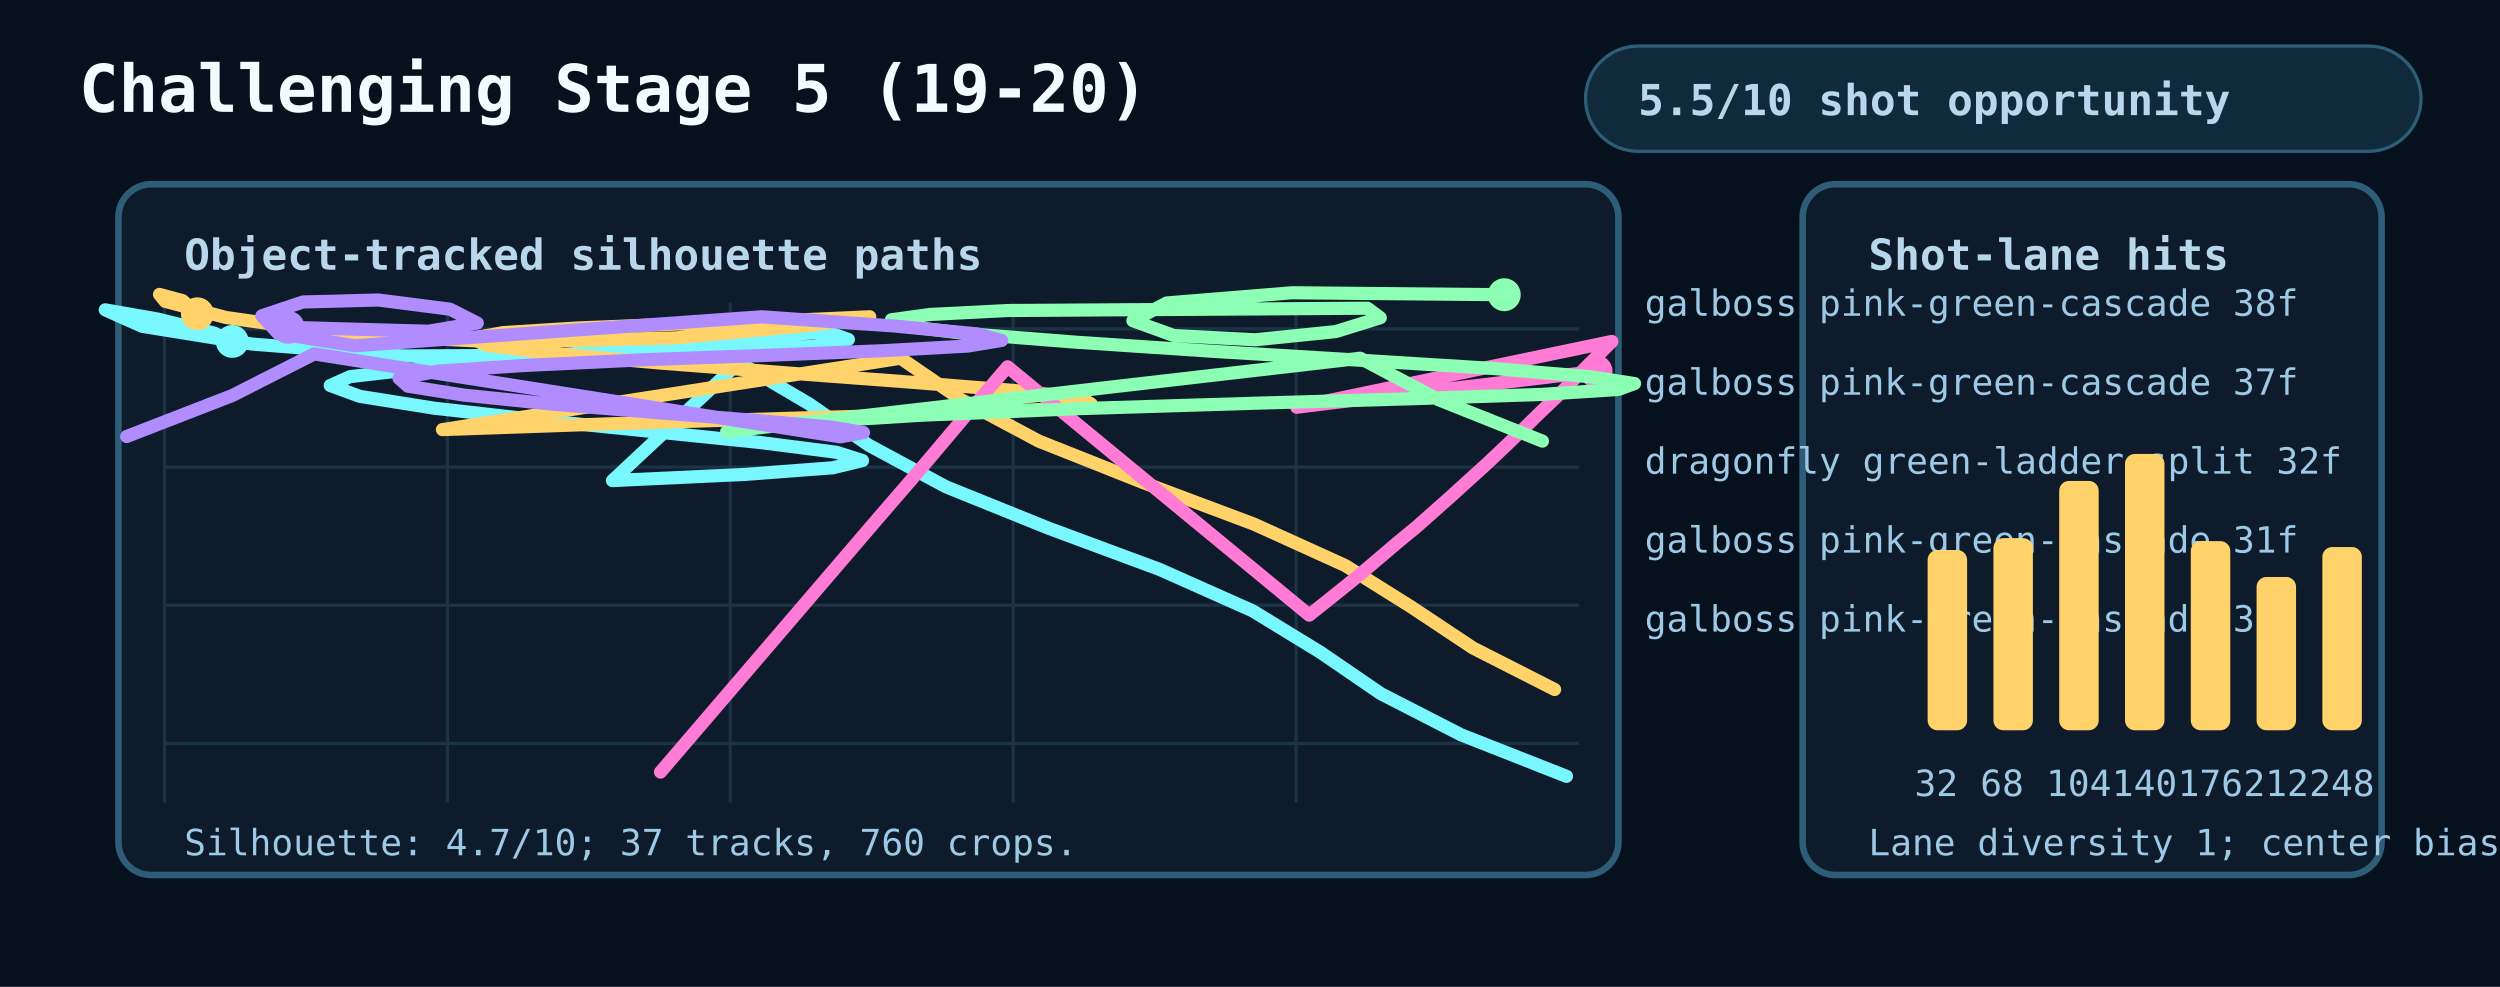
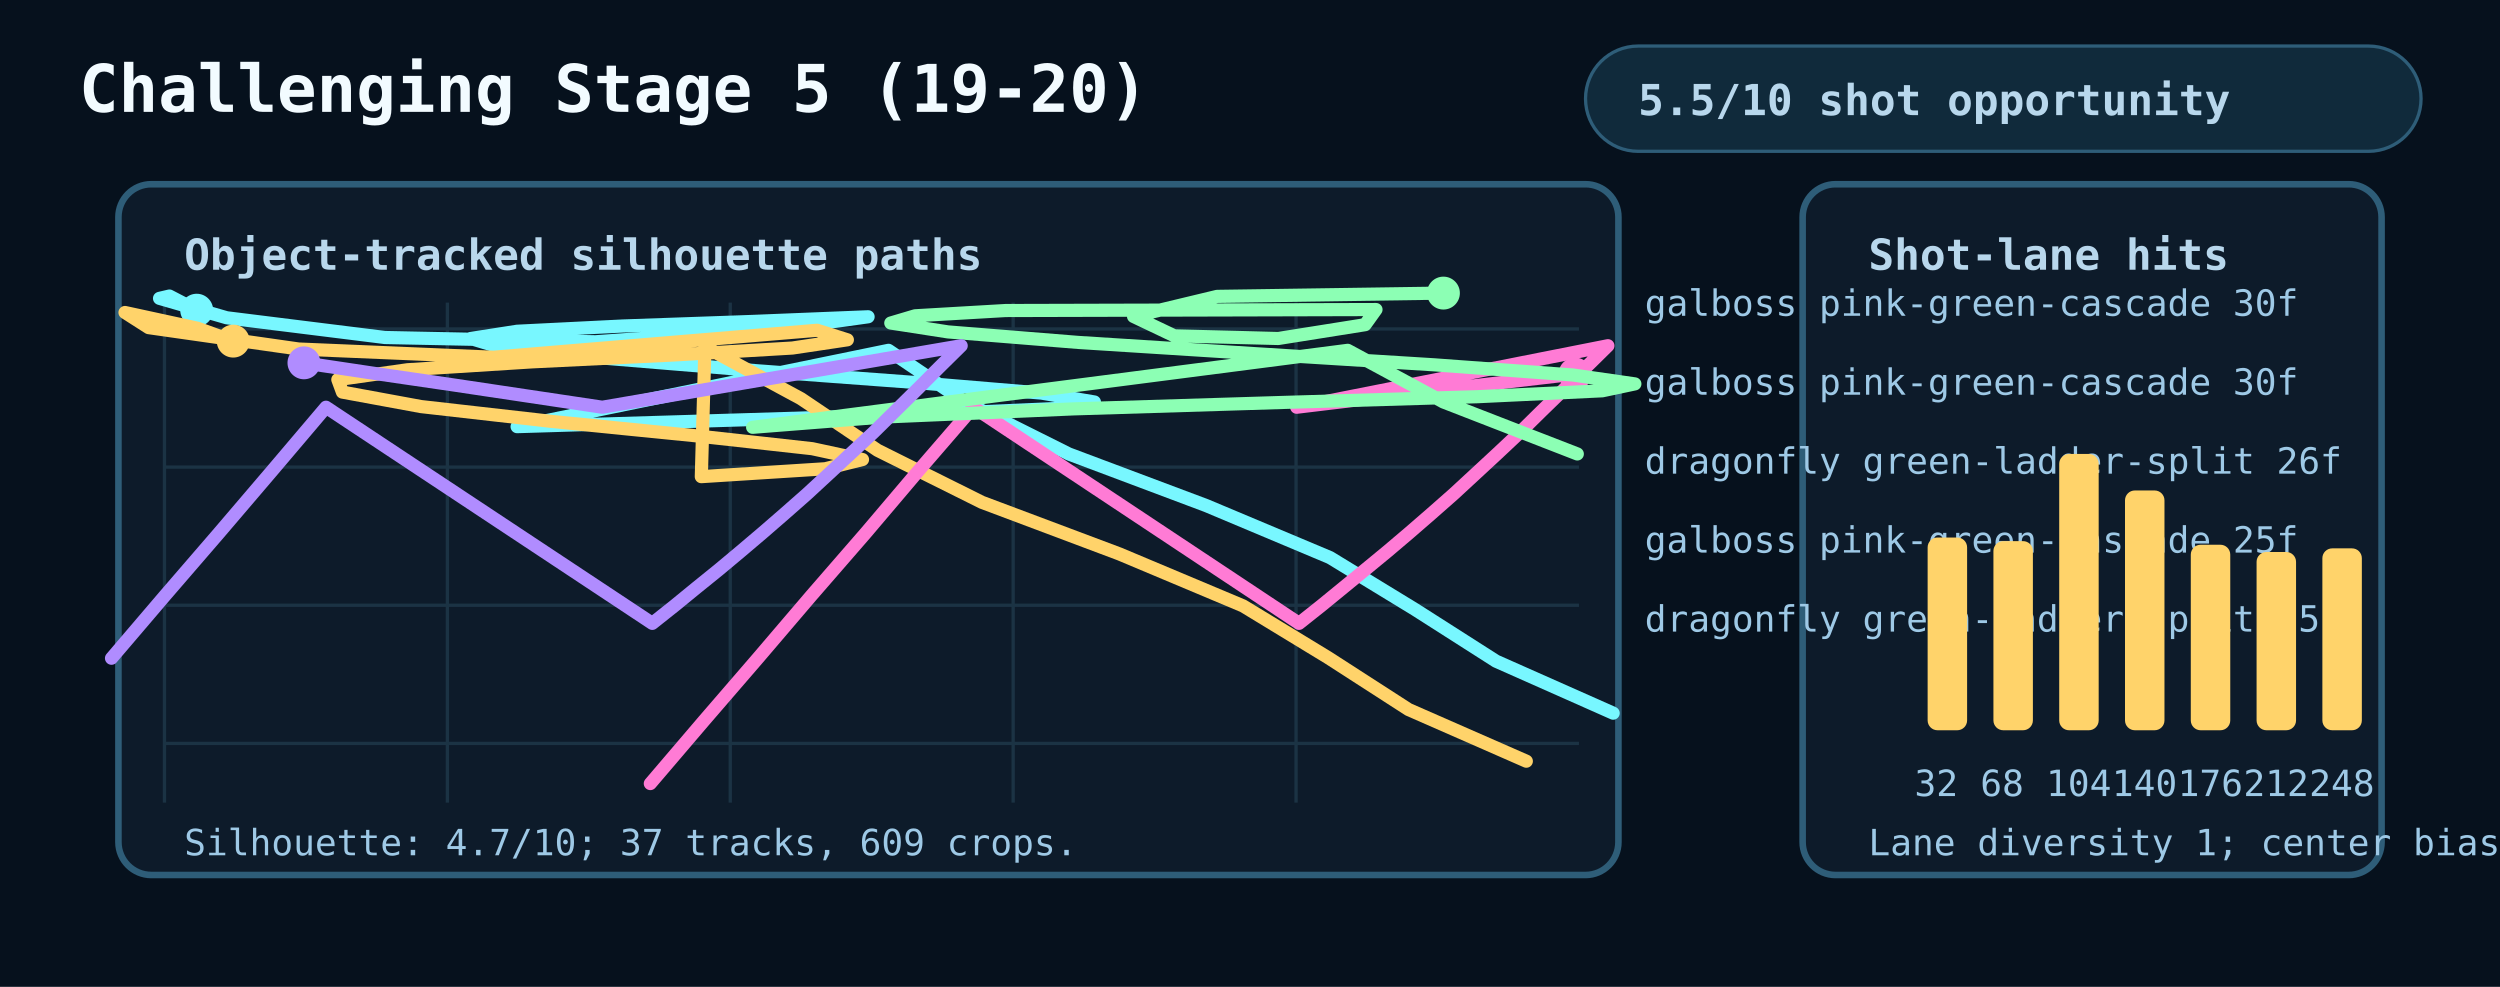
<svg xmlns="http://www.w3.org/2000/svg" width="760" height="300" viewBox="0 0 760 300" role="img" aria-labelledby="title desc">
  <style>
    .bg{fill:#06111d}.panel{fill:#0d1b2a;stroke:#2e5d78;stroke-width:2}.grid{stroke:#1b3344;stroke-width:1}.text{fill:#f2fbff;font:700 20px ui-monospace,Menlo,monospace}.small{fill:#b8d7ec;font:700 13px ui-monospace,Menlo,monospace}.tiny{fill:#9ec9e6;font:11px ui-monospace,Menlo,monospace}.pill{fill:#102a3b;stroke:#2e5d78}
  </style>
  <rect class="bg" x="0" y="0" width="760" height="300" />
  <text class="text" x="24" y="34">Challenging Stage 5 (19-20)</text>
  <rect class="pill" x="482" y="14" width="254" height="32" rx="16" />
  <text class="small" x="498" y="35">5.5/10 shot opportunity</text>
  <rect class="panel" x="36" y="56" width="456" height="210" rx="10" />
  <rect class="panel" x="548" y="56" width="176" height="210" rx="10" />
  <text class="small" x="56" y="82">Object-tracked silhouette paths</text>
  <text class="small" x="568" y="82">Shot-lane hits</text>
  <line class="grid" x1="50" y1="92" x2="50" y2="244" />
  <line class="grid" x1="136" y1="92" x2="136" y2="244" />
  <line class="grid" x1="222" y1="92" x2="222" y2="244" />
  <line class="grid" x1="308" y1="92" x2="308" y2="244" />
  <line class="grid" x1="394" y1="92" x2="394" y2="244" />
  <line class="grid" x1="50" y1="100" x2="480" y2="100" />
  <line class="grid" x1="50" y1="142" x2="480" y2="142" />
  <line class="grid" x1="50" y1="184" x2="480" y2="184" />
  <line class="grid" x1="50" y1="226" x2="480" y2="226" />
-   <polyline points="70.6,103.8 64.9,101.2 48,97 32,94.2 43.2,99.2 76.7,104.6 122.3,108.2 168.7,108 251.2,100.8 257.9,103.2 247.8,105.2 223.7,106.9 191.1,108.6 156.4,110.3 126.3,112.2 106.4,114.5 100.4,117.2 109.4,120.5 132,124.1 163.9,127.7 199.4,131.3 231.7,134.6 254.3,137.5 262.2,140 253.2,142.2 226.8,144.2 186.2,146.1 224.6,110.2 246,122.8 264.2,135.4 287.6,148 318.8,160.6 352.5,173.1 380.8,185.7 401.4,198.3 419.8,210.9 444.2,223.4 476.2,236" fill="none" stroke="#78f7ff" stroke-width="4" stroke-linecap="round" stroke-linejoin="round" />
-   <circle cx="70.6" cy="103.8" r="5" fill="#78f7ff" />
-   <text class="tiny" x="500" y="96" fill="#78f7ff">galboss pink-green-cascade 38f</text>
-   <polyline points="60,95.4 55.5,91.4 48.5,89.5 50.2,91.6 68.6,96.5 105,101.7 154.1,104.1 205.6,102.7 246.9,98.8 264.4,96.3 237.7,97.5 205.9,98.5 175.6,99.7 153,101.1 143.1,102.9 148.1,105 168.1,107.5 199.9,110.3 238.4,113.3 277.1,116.2 309.4,118.8 328.9,121.1 331.8,122.9 316.3,124.5 283.9,125.9 238.6,127.2 186.4,128.8 134.5,130.6 273.8,108.9 292.2,121.5 315.8,134.1 347.5,146.7 381.1,159.3 408.9,171.9 429,184.5 447.8,197 472.6,209.6" fill="none" stroke="#ffd36a" stroke-width="4" stroke-linecap="round" stroke-linejoin="round" />
-   <circle cx="60" cy="95.4" r="5" fill="#ffd36a" />
-   <text class="tiny" x="500" y="120" fill="#ffd36a">galboss pink-green-cascade 37f</text>
-   <polyline points="485.2,112.9 462.5,115.6 439.8,118.3 416.9,121 394.2,123.8 490,103.8 484.6,109.2 479.2,114.6 473.9,120 468.3,125.3 463,130.5 457.6,135.7 452.2,140.8 446.7,145.8 441.3,150.7 435.9,155.5 430.6,160.2 425,164.8 419.6,169.4 414.3,173.9 408.9,178.3 403.4,182.7 398,187 306.3,111.5 293.1,126.9 280.1,142.3 266.8,157.7 253.6,173.1 240.4,188.5 227.2,203.9 214,219.3 200.8,234.7" fill="none" stroke="#ff7bd5" stroke-width="4" stroke-linecap="round" stroke-linejoin="round" />
-   <circle cx="485.2" cy="112.9" r="5" fill="#ff7bd5" />
-   <text class="tiny" x="500" y="144" fill="#ff7bd5">dragonfly green-ladder-split 32f</text>
-   <polyline points="457.3,89.6 392.8,89 354.7,92.1 344.4,97.5 356.8,102 381.6,103.3 406.1,100.8 419.6,96.6 415.7,93.7 306.2,94.4 282.7,95.6 271,97.2 274.5,99.1 293.7,101.4 326.7,104 368.7,106.8 413.3,109.5 453.7,112 483.2,114.5 496.9,116.6 492,118.4 468.6,119.9 429.8,121.2 380.8,122.6 328.7,124.2 280.7,126.2 243,128.5 220.9,131.2 413.5,108.9 437.3,121.5 468.9,134.1" fill="none" stroke="#8cffb4" stroke-width="4" stroke-linecap="round" stroke-linejoin="round" />
-   <circle cx="457.3" cy="89.6" r="5" fill="#8cffb4" />
-   <text class="tiny" x="500" y="168" fill="#8cffb4">galboss pink-green-cascade 31f</text>
-   <polyline points="87.6,99.5 130.2,100.7 145.1,98.2 136.8,94 115,91.2 92.1,91.8 79.6,96 84.6,101.4 108,105.1 231.5,96.3 271.8,99.1 297.1,101.5 304.5,103.5 294.2,105.2 268.8,106.6 233.5,108 194.8,109.4 159.5,111.1 133.5,112.8 121.3,115 124,117.4 140.9,120.1 168.3,122.9 200.5,125.5 230.9,127.9 253.3,129.9 262.5,131.5 255.5,132.8 95.5,107.6 70.7,120.2 38.5,132.7" fill="none" stroke="#b08cff" stroke-width="4" stroke-linecap="round" stroke-linejoin="round" />
-   <circle cx="87.6" cy="99.5" r="5" fill="#b08cff" />
-   <text class="tiny" x="500" y="192" fill="#b08cff">galboss pink-green-cascade 31f</text>
-   <rect x="586" y="167.2" width="12" height="54.8" rx="3" fill="#ffd36a" />
+   <polyline points="59.8,94.3 51.5,90 48.5,90.7 68.9,96.6 117,102.6 181,103.9 238.9,99.8 263.9,96.3 229.2,97.7 189.4,99.1 157.2,100.7 143.1,102.9 152.4,105.7 183.9,108.9 230,112.7 278.5,116.3 316.6,119.5 332.7,122.2 320.9,124.2 282,125.9 223.4,127.7 157.2,129.7 270.1,106.5 293.3,122.2 324.9,138 366.7,153.7 404.3,169.5 430.2,185.3 454.8,201 490.4,216.8" fill="none" stroke="#78f7ff" stroke-width="4" stroke-linecap="round" stroke-linejoin="round" />
+   <circle cx="59.8" cy="94.3" r="5" fill="#78f7ff" />
+   <text class="tiny" x="500" y="96" fill="#78f7ff">galboss pink-green-cascade 30f</text>
+   <polyline points="70.9,103.7 60.1,99.8 38,95 45.2,99.6 90.8,106.1 150,108.6 248.4,100.4 257.6,103.3 240.9,105.8 205.1,107.9 161.8,110 123.9,112.4 102.7,115.4 104.1,119.2 128,123.6 167.6,128.1 211.7,132.5 246.9,136.4 262.2,139.7 250.9,142.5 213.2,144.9 214.3,105.4 243.5,121.2 266.8,136.9 298.5,152.7 340.3,168.4 377.9,184.2 403.7,199.9 428.2,215.7 464,231.4" fill="none" stroke="#ffd36a" stroke-width="4" stroke-linecap="round" stroke-linejoin="round" />
+   <circle cx="70.9" cy="103.7" r="5" fill="#ffd36a" />
+   <text class="tiny" x="500" y="120" fill="#ffd36a">galboss pink-green-cascade 30f</text>
+   <polyline points="478.8,113.7 450.5,117 422.4,120.4 394.2,123.8 488.8,105.1 482,111.8 475.4,118.4 468.6,125 462,131.5 455.3,137.8 448.5,144.1 441.9,150.2 435.2,156.1 428.4,162 421.8,167.6 415,173.2 408.3,178.7 401.7,184.1 394.9,189.5 295.9,123.8 279.4,142.9 263.2,162 246.7,181 230.4,200.1 214,219.1 197.7,238.2" fill="none" stroke="#ff7bd5" stroke-width="4" stroke-linecap="round" stroke-linejoin="round" />
+   <circle cx="478.8" cy="113.7" r="5" fill="#ff7bd5" />
+   <text class="tiny" x="500" y="144" fill="#ff7bd5">dragonfly green-ladder-split 26f</text>
+   <polyline points="438.8,89.1 370,90.1 344.6,96.2 357,102.1 388.6,102.9 415,98.7 418.3,94.1 305.7,94.4 278.2,96 270.8,98.2 288.2,100.9 327.8,104.1 381.3,107.5 435.9,110.9 478.2,114 497,116.7 487.1,118.8 449.1,120.6 391.4,122.3 326.3,124.3 268.1,126.8 228.8,129.9 409.7,106.5 438.8,122.2 479.5,138" fill="none" stroke="#8cffb4" stroke-width="4" stroke-linecap="round" stroke-linejoin="round" />
+   <circle cx="438.8" cy="89.1" r="5" fill="#8cffb4" />
+   <text class="tiny" x="500" y="168" fill="#8cffb4">galboss pink-green-cascade 25f</text>
+   <polyline points="92.4,110.3 115.1,113.7 137.7,117 160.4,120.4 183.1,123.8 292.2,105.1 285.4,111.8 278.8,118.4 272.1,125 265.5,131.5 258.7,137.8 251.9,144.1 245.3,150.2 238.6,156.1 231.8,162 225.2,167.6 218.5,173.2 211.7,178.7 205.1,184.1 198.3,189.5 99.1,123.8 82.9,142.9 66.6,162 50.2,181 33.9,200.1" fill="none" stroke="#b08cff" stroke-width="4" stroke-linecap="round" stroke-linejoin="round" />
+   <circle cx="92.4" cy="110.3" r="5" fill="#b08cff" />
+   <text class="tiny" x="500" y="192" fill="#b08cff">dragonfly green-ladder-split 25f</text>
+   <rect x="586" y="163.4" width="12" height="58.6" rx="3" fill="#ffd36a" />
  <text class="tiny" x="582" y="242">32</text>
-   <rect x="606" y="163.6" width="12" height="58.4" rx="3" fill="#ffd36a" />
+   <rect x="606" y="164.5" width="12" height="57.5" rx="3" fill="#ffd36a" />
  <text class="tiny" x="602" y="242">68</text>
-   <rect x="626" y="146.2" width="12" height="75.8" rx="3" fill="#ffd36a" />
+   <rect x="626" y="138" width="12" height="84" rx="3" fill="#ffd36a" />
  <text class="tiny" x="622" y="242">104</text>
-   <rect x="646" y="138" width="12" height="84" rx="3" fill="#ffd36a" />
+   <rect x="646" y="149.1" width="12" height="72.9" rx="3" fill="#ffd36a" />
  <text class="tiny" x="642" y="242">140</text>
-   <rect x="666" y="164.5" width="12" height="57.5" rx="3" fill="#ffd36a" />
+   <rect x="666" y="165.6" width="12" height="56.4" rx="3" fill="#ffd36a" />
  <text class="tiny" x="662" y="242">176</text>
-   <rect x="686" y="175.4" width="12" height="46.6" rx="3" fill="#ffd36a" />
+   <rect x="686" y="167.8" width="12" height="54.2" rx="3" fill="#ffd36a" />
  <text class="tiny" x="682" y="242">212</text>
-   <rect x="706" y="166.3" width="12" height="55.7" rx="3" fill="#ffd36a" />
+   <rect x="706" y="166.7" width="12" height="55.3" rx="3" fill="#ffd36a" />
  <text class="tiny" x="702" y="242">248</text>
-   <text class="tiny" x="56" y="260">Silhouette: 4.7/10; 37 tracks, 760 crops.</text>
-   <text class="tiny" x="568" y="260">Lane diversity 1; center bias 0.194.</text>
+   <text class="tiny" x="56" y="260">Silhouette: 4.7/10; 37 tracks, 609 crops.</text>
+   <text class="tiny" x="568" y="260">Lane diversity 1; center bias 0.166.</text>
</svg>
